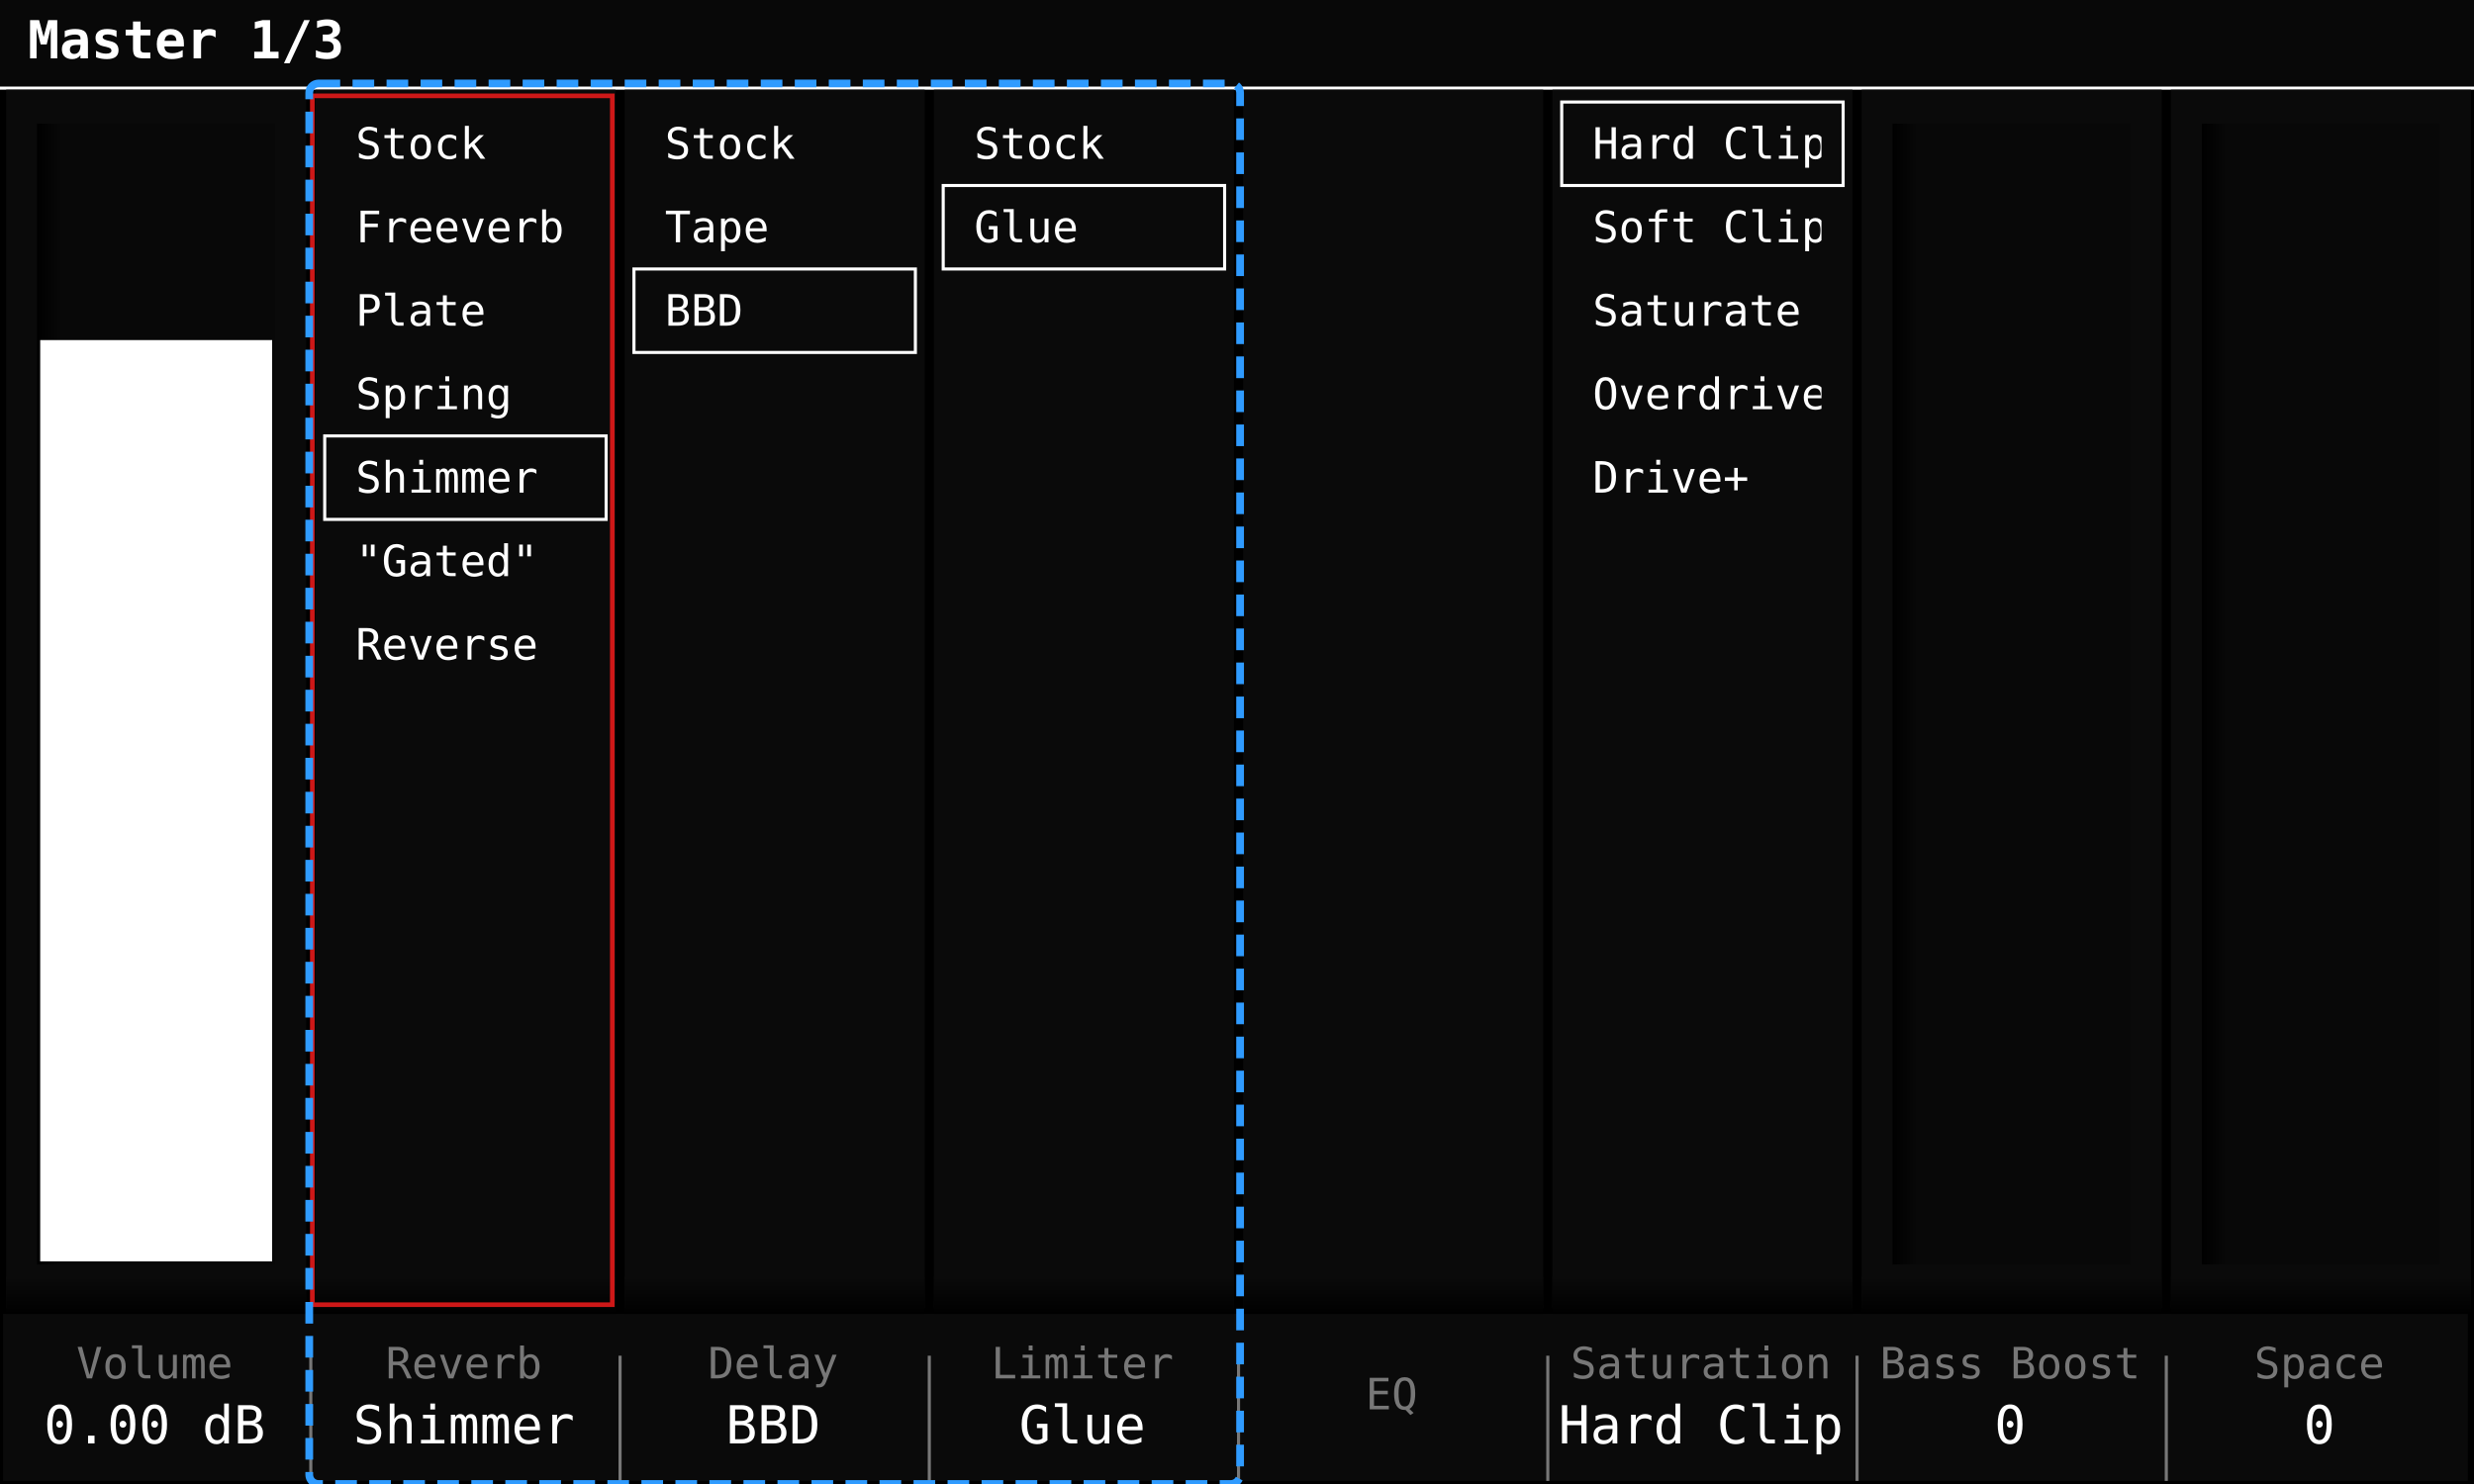
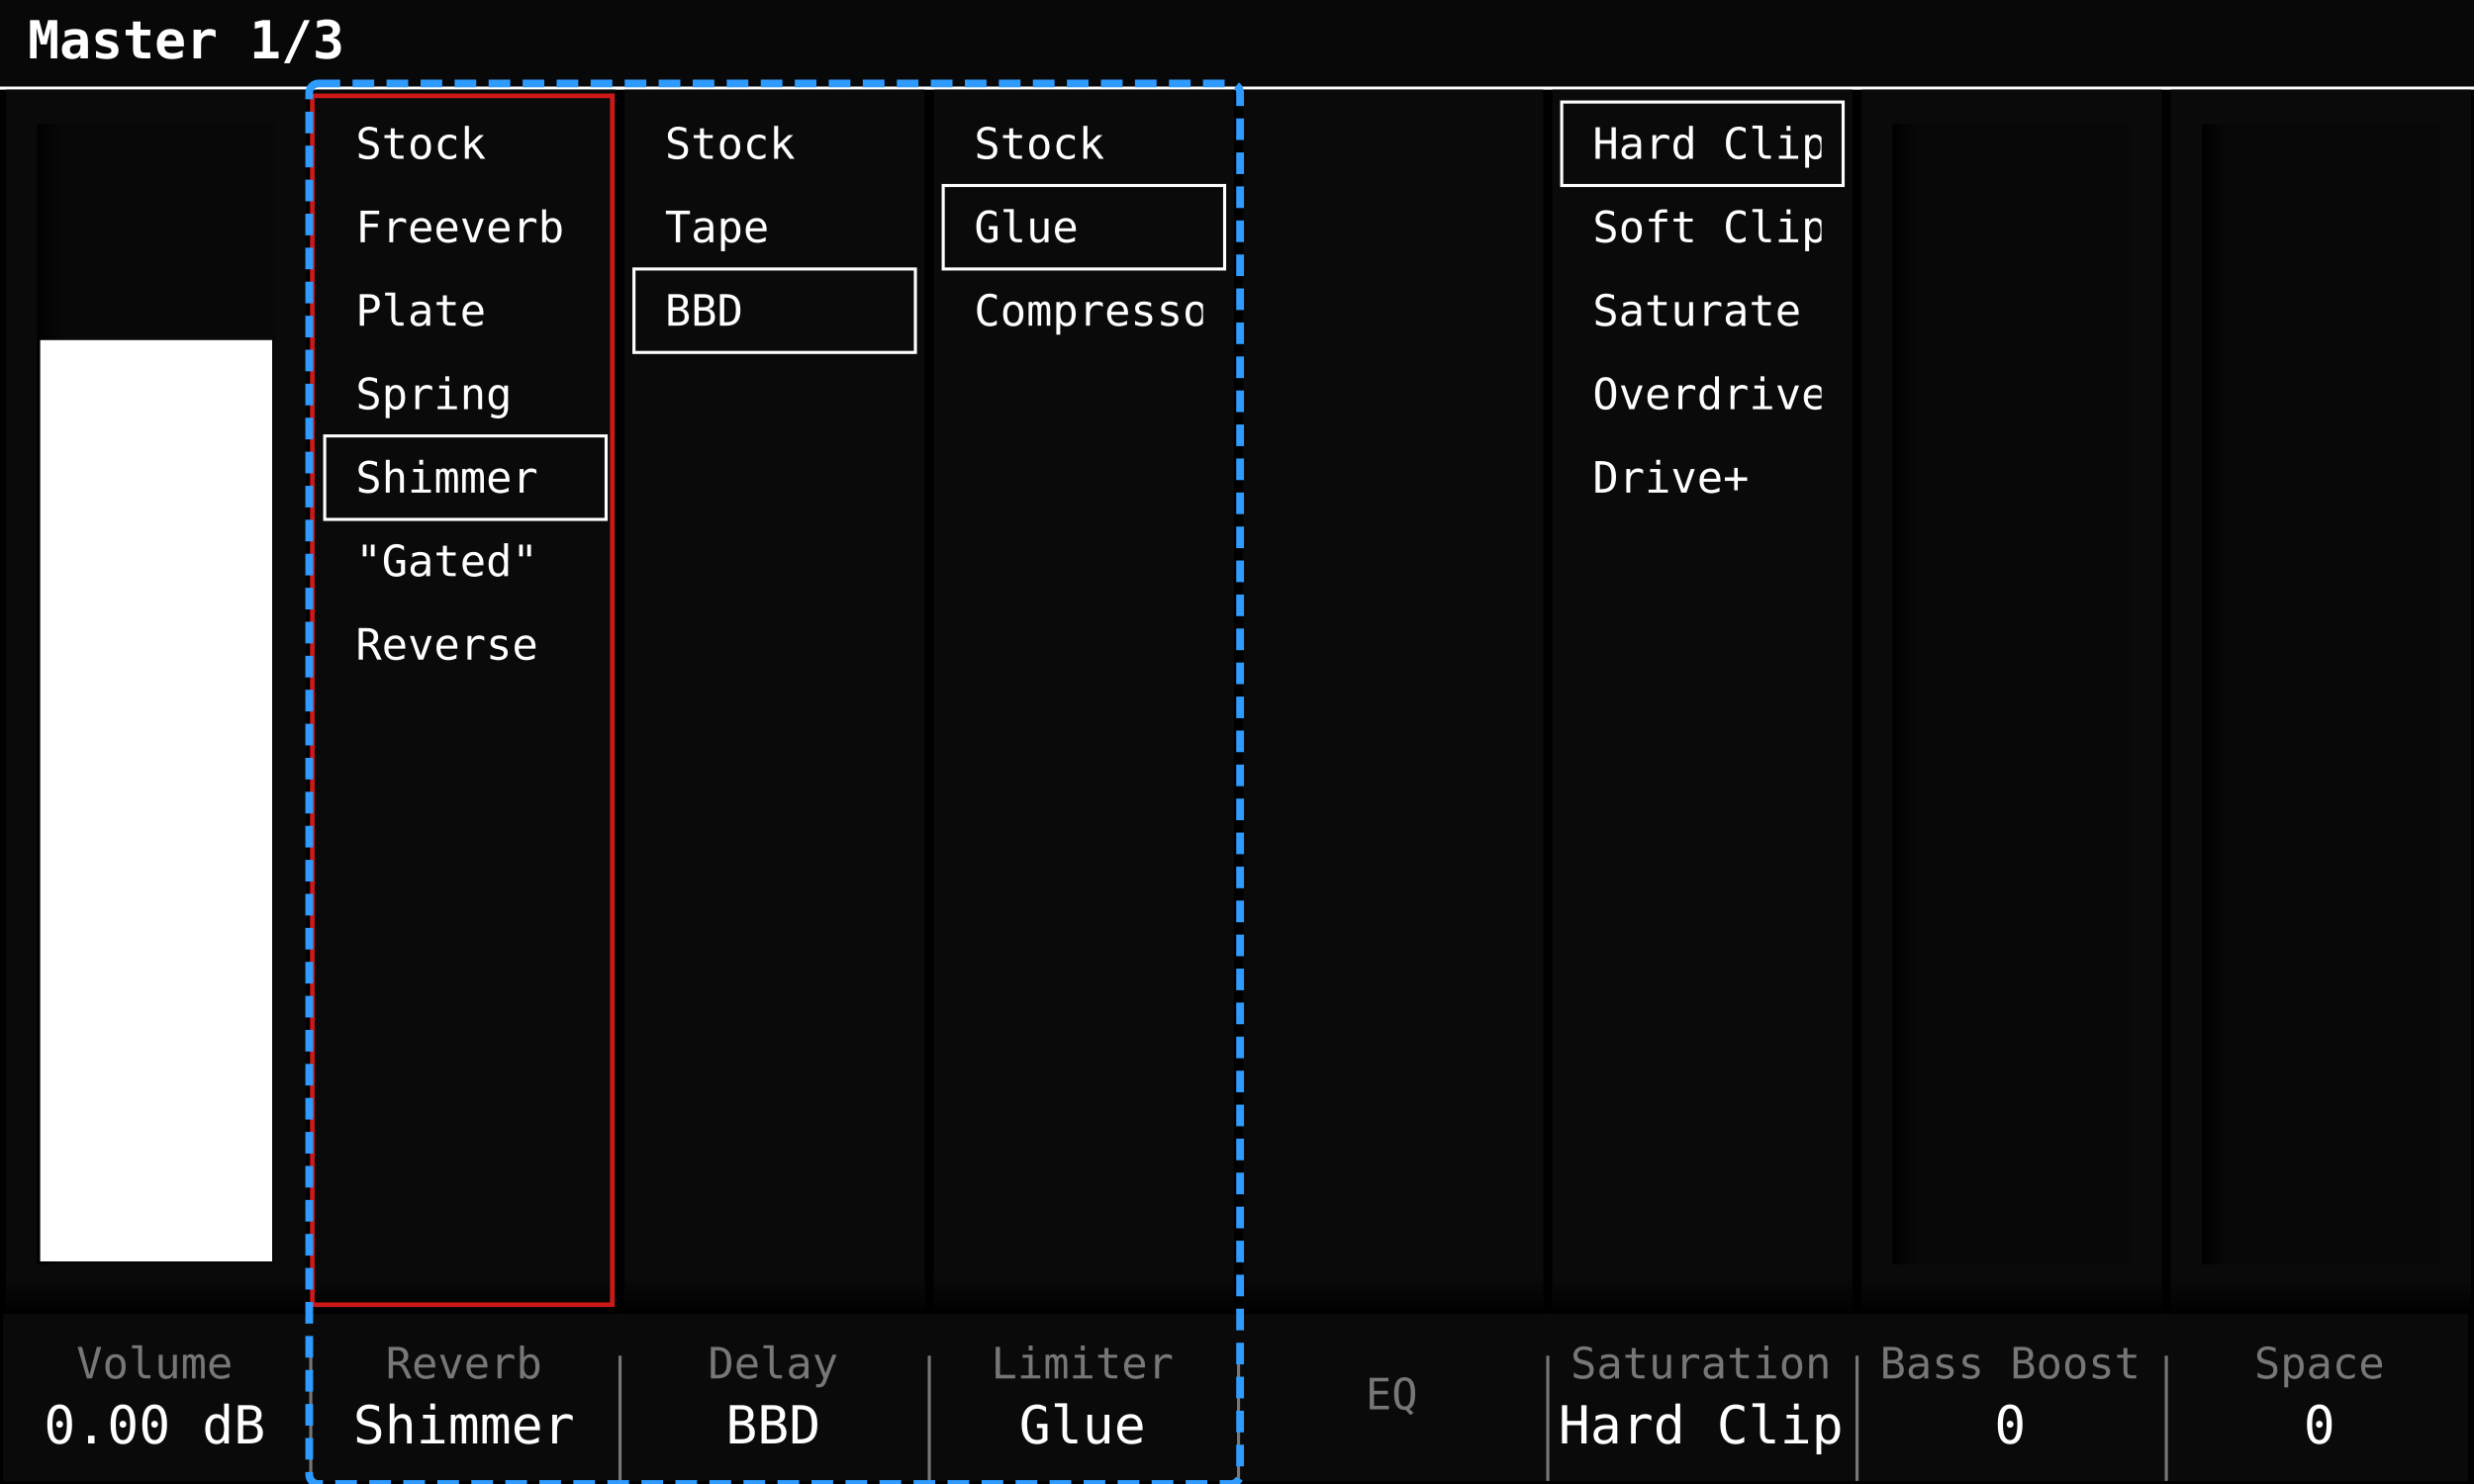
<svg xmlns="http://www.w3.org/2000/svg" width="800" height="480" viewBox="0 0 800 480" font-family="'Roboto Mono', 'DejaVu Sans Mono', Consolas, monospace">
  <defs>
    <linearGradient id="shadow" x1="0" y1="0" x2="0" y2="1">
      <stop offset="0" stop-color="#0A0A0A" />
      <stop offset="1" stop-color="#000000" />
    </linearGradient>
    <linearGradient id="barShade" x1="0" y1="0" x2="1" y2="0">
      <stop offset="0" stop-color="#000000" />
      <stop offset="1" stop-color="#080808" />
    </linearGradient>
  </defs>
  <rect x="0" y="0" width="800" height="480" fill="#000000" />
  <rect x="0" y="0" width="800" height="28" fill="#080808" />
  <line x1="0" y1="28.5" x2="800" y2="28.5" stroke="#FFFFFF" stroke-width="1" />
  <text class="lbl" x="9" y="13" font-size="17" font-weight="700" fill="#FFFFFF" text-anchor="start" dominant-baseline="central" xml:space="preserve">Master 1/3</text>
  <rect x="1" y="425" width="797" height="54" fill="#0A0A0A" />
  <line x1="100.5" y1="438.5" x2="100.5" y2="479" stroke="#777777" stroke-width="1" />
  <line x1="200.5" y1="438.5" x2="200.5" y2="479" stroke="#777777" stroke-width="1" />
  <line x1="300.5" y1="438.5" x2="300.5" y2="479" stroke="#777777" stroke-width="1" />
  <line x1="400.5" y1="438.5" x2="400.5" y2="479" stroke="#777777" stroke-width="1" />
  <line x1="500.5" y1="438.5" x2="500.5" y2="479" stroke="#777777" stroke-width="1" />
  <line x1="600.5" y1="438.5" x2="600.5" y2="479" stroke="#777777" stroke-width="1" />
  <line x1="700.5" y1="438.5" x2="700.5" y2="479" stroke="#777777" stroke-width="1" />
  <rect x="2" y="29" width="97" height="394" fill="#0A0A0A" />
  <rect x="2" y="413" width="97" height="12" fill="url(#shadow)" />
  <rect x="12" y="40" width="77" height="369" fill="#080808" />
  <rect x="12" y="40" width="8" height="369" fill="url(#barShade)" />
  <rect x="13" y="110" width="75" height="298" fill="#FFFFFF" />
  <rect x="102" y="29" width="97" height="394" fill="#0A0A0A" />
  <rect x="102" y="413" width="97" height="12" fill="url(#shadow)" />
  <rect x="105" y="141" width="91" height="27" fill="none" stroke="#FFFFFF" stroke-width="1" />
  <clipPath id="clip20">
    <rect x="115" y="33" width="74" height="189" />
  </clipPath>
  <g clip-path="url(#clip20)">
    <text class="lbl" x="115" y="46.5" font-size="14" font-weight="300" fill="#FFFFFF" text-anchor="start" dominant-baseline="central" xml:space="preserve">Stock</text>
    <text class="lbl" x="115" y="73.5" font-size="14" font-weight="300" fill="#FFFFFF" text-anchor="start" dominant-baseline="central" xml:space="preserve">Freeverb</text>
    <text class="lbl" x="115" y="100.5" font-size="14" font-weight="300" fill="#FFFFFF" text-anchor="start" dominant-baseline="central" xml:space="preserve">Plate</text>
    <text class="lbl" x="115" y="127.5" font-size="14" font-weight="300" fill="#FFFFFF" text-anchor="start" dominant-baseline="central" xml:space="preserve">Spring</text>
    <text class="lbl" x="115" y="154.5" font-size="14" font-weight="300" fill="#FFFFFF" text-anchor="start" dominant-baseline="central" xml:space="preserve">Shimmer</text>
    <text class="lbl" x="115" y="181.5" font-size="14" font-weight="300" fill="#FFFFFF" text-anchor="start" dominant-baseline="central" xml:space="preserve">"Gated"</text>
    <text class="lbl" x="115" y="208.5" font-size="14" font-weight="300" fill="#FFFFFF" text-anchor="start" dominant-baseline="central" xml:space="preserve">Reverse</text>
  </g>
  <rect x="202" y="29" width="97" height="394" fill="#0A0A0A" />
  <rect x="202" y="413" width="97" height="12" fill="url(#shadow)" />
  <rect x="205" y="87" width="91" height="27" fill="none" stroke="#FFFFFF" stroke-width="1" />
  <clipPath id="clip33">
    <rect x="215" y="33" width="74" height="81" />
  </clipPath>
  <g clip-path="url(#clip33)">
    <text class="lbl" x="215" y="46.5" font-size="14" font-weight="300" fill="#FFFFFF" text-anchor="start" dominant-baseline="central" xml:space="preserve">Stock</text>
    <text class="lbl" x="215" y="73.5" font-size="14" font-weight="300" fill="#FFFFFF" text-anchor="start" dominant-baseline="central" xml:space="preserve">Tape</text>
    <text class="lbl" x="215" y="100.5" font-size="14" font-weight="300" fill="#FFFFFF" text-anchor="start" dominant-baseline="central" xml:space="preserve">BBD</text>
  </g>
  <rect x="302" y="29" width="97" height="394" fill="#0A0A0A" />
  <rect x="302" y="413" width="97" height="12" fill="url(#shadow)" />
  <rect x="305" y="60" width="91" height="27" fill="none" stroke="#FFFFFF" stroke-width="1" />
  <clipPath id="clip42">
-     <rect x="315" y="33" width="74" height="54" />
+     <rect x="315" y="33" width="74" height="81" />
  </clipPath>
  <g clip-path="url(#clip42)">
    <text class="lbl" x="315" y="46.5" font-size="14" font-weight="300" fill="#FFFFFF" text-anchor="start" dominant-baseline="central" xml:space="preserve">Stock</text>
    <text class="lbl" x="315" y="73.5" font-size="14" font-weight="300" fill="#FFFFFF" text-anchor="start" dominant-baseline="central" xml:space="preserve">Glue</text>
+     <text class="lbl" x="315" y="100.5" font-size="14" font-weight="300" fill="#FFFFFF" text-anchor="start" dominant-baseline="central" xml:space="preserve">Compressor</text>
  </g>
  <rect x="402" y="29" width="97" height="394" fill="#0A0A0A" />
  <rect x="402" y="413" width="97" height="12" fill="url(#shadow)" />
  <rect x="502" y="29" width="97" height="394" fill="#0A0A0A" />
  <rect x="502" y="413" width="97" height="12" fill="url(#shadow)" />
  <rect x="505" y="33" width="91" height="27" fill="none" stroke="#FFFFFF" stroke-width="1" />
-   <clipPath id="clip52">
+   <clipPath id="clip53">
    <rect x="515" y="33" width="74" height="135" />
  </clipPath>
-   <g clip-path="url(#clip52)">
+   <g clip-path="url(#clip53)">
    <text class="lbl" x="515" y="46.5" font-size="14" font-weight="300" fill="#FFFFFF" text-anchor="start" dominant-baseline="central" xml:space="preserve">Hard Clip</text>
    <text class="lbl" x="515" y="73.5" font-size="14" font-weight="300" fill="#FFFFFF" text-anchor="start" dominant-baseline="central" xml:space="preserve">Soft Clip</text>
    <text class="lbl" x="515" y="100.5" font-size="14" font-weight="300" fill="#FFFFFF" text-anchor="start" dominant-baseline="central" xml:space="preserve">Saturate</text>
    <text class="lbl" x="515" y="127.5" font-size="14" font-weight="300" fill="#FFFFFF" text-anchor="start" dominant-baseline="central" xml:space="preserve">Overdrive</text>
    <text class="lbl" x="515" y="154.5" font-size="14" font-weight="300" fill="#FFFFFF" text-anchor="start" dominant-baseline="central" xml:space="preserve">Drive+</text>
  </g>
  <rect x="602" y="29" width="97" height="394" fill="#0A0A0A" />
  <rect x="602" y="413" width="97" height="12" fill="url(#shadow)" />
  <rect x="612" y="40" width="77" height="369" fill="#080808" />
  <rect x="612" y="40" width="8" height="369" fill="url(#barShade)" />
  <rect x="613" y="408" width="75" height="0" fill="#FFFFFF" />
  <rect x="702" y="29" width="97" height="394" fill="#0A0A0A" />
  <rect x="702" y="413" width="97" height="12" fill="url(#shadow)" />
  <rect x="712" y="40" width="77" height="369" fill="#080808" />
  <rect x="712" y="40" width="8" height="369" fill="url(#barShade)" />
  <rect x="713" y="408" width="75" height="0" fill="#FFFFFF" />
  <text class="lbl" x="50" y="441" font-size="14" font-weight="400" fill="#777777" text-anchor="middle" dominant-baseline="central" xml:space="preserve">Volume</text>
  <text class="val" x="50" y="461" font-size="17" font-weight="300" fill="#FFFFFF" text-anchor="middle" dominant-baseline="central" xml:space="preserve">0.00 dB</text>
  <text class="lbl" x="150" y="441" font-size="14" font-weight="400" fill="#777777" text-anchor="middle" dominant-baseline="central" xml:space="preserve">Reverb</text>
  <text class="lbl" x="150" y="461" font-size="17" font-weight="300" fill="#FFFFFF" text-anchor="middle" dominant-baseline="central" xml:space="preserve">Shimmer</text>
  <text class="lbl" x="250" y="441" font-size="14" font-weight="400" fill="#777777" text-anchor="middle" dominant-baseline="central" xml:space="preserve">Delay</text>
  <text class="lbl" x="250" y="461" font-size="17" font-weight="300" fill="#FFFFFF" text-anchor="middle" dominant-baseline="central" xml:space="preserve">BBD</text>
  <text class="lbl" x="350" y="441" font-size="14" font-weight="400" fill="#777777" text-anchor="middle" dominant-baseline="central" xml:space="preserve">Limiter</text>
  <text class="lbl" x="350" y="461" font-size="17" font-weight="300" fill="#FFFFFF" text-anchor="middle" dominant-baseline="central" xml:space="preserve">Glue</text>
  <text class="lbl" x="450" y="451" font-size="14" font-weight="400" fill="#777777" text-anchor="middle" dominant-baseline="central" xml:space="preserve">EQ</text>
  <text class="lbl" x="550" y="441" font-size="14" font-weight="400" fill="#777777" text-anchor="middle" dominant-baseline="central" xml:space="preserve">Saturation</text>
  <text class="lbl" x="550" y="461" font-size="17" font-weight="300" fill="#FFFFFF" text-anchor="middle" dominant-baseline="central" xml:space="preserve">Hard Clip</text>
  <text class="lbl" x="650" y="441" font-size="14" font-weight="400" fill="#777777" text-anchor="middle" dominant-baseline="central" xml:space="preserve">Bass Boost</text>
  <text class="val" x="650" y="461" font-size="17" font-weight="300" fill="#FFFFFF" text-anchor="middle" dominant-baseline="central" xml:space="preserve">0</text>
  <text class="lbl" x="750" y="441" font-size="14" font-weight="400" fill="#777777" text-anchor="middle" dominant-baseline="central" xml:space="preserve">Space</text>
  <text class="val" x="750" y="461" font-size="17" font-weight="300" fill="#FFFFFF" text-anchor="middle" dominant-baseline="central" xml:space="preserve">0</text>
  <rect x="101" y="31" width="97" height="391" fill="none" stroke="#CD1818" stroke-width="1.5" />
  <rect x="100" y="27" width="301" height="453" rx="3" fill="none" stroke="#2F9BFF" stroke-width="2.5" stroke-dasharray="7 4" />
</svg>
